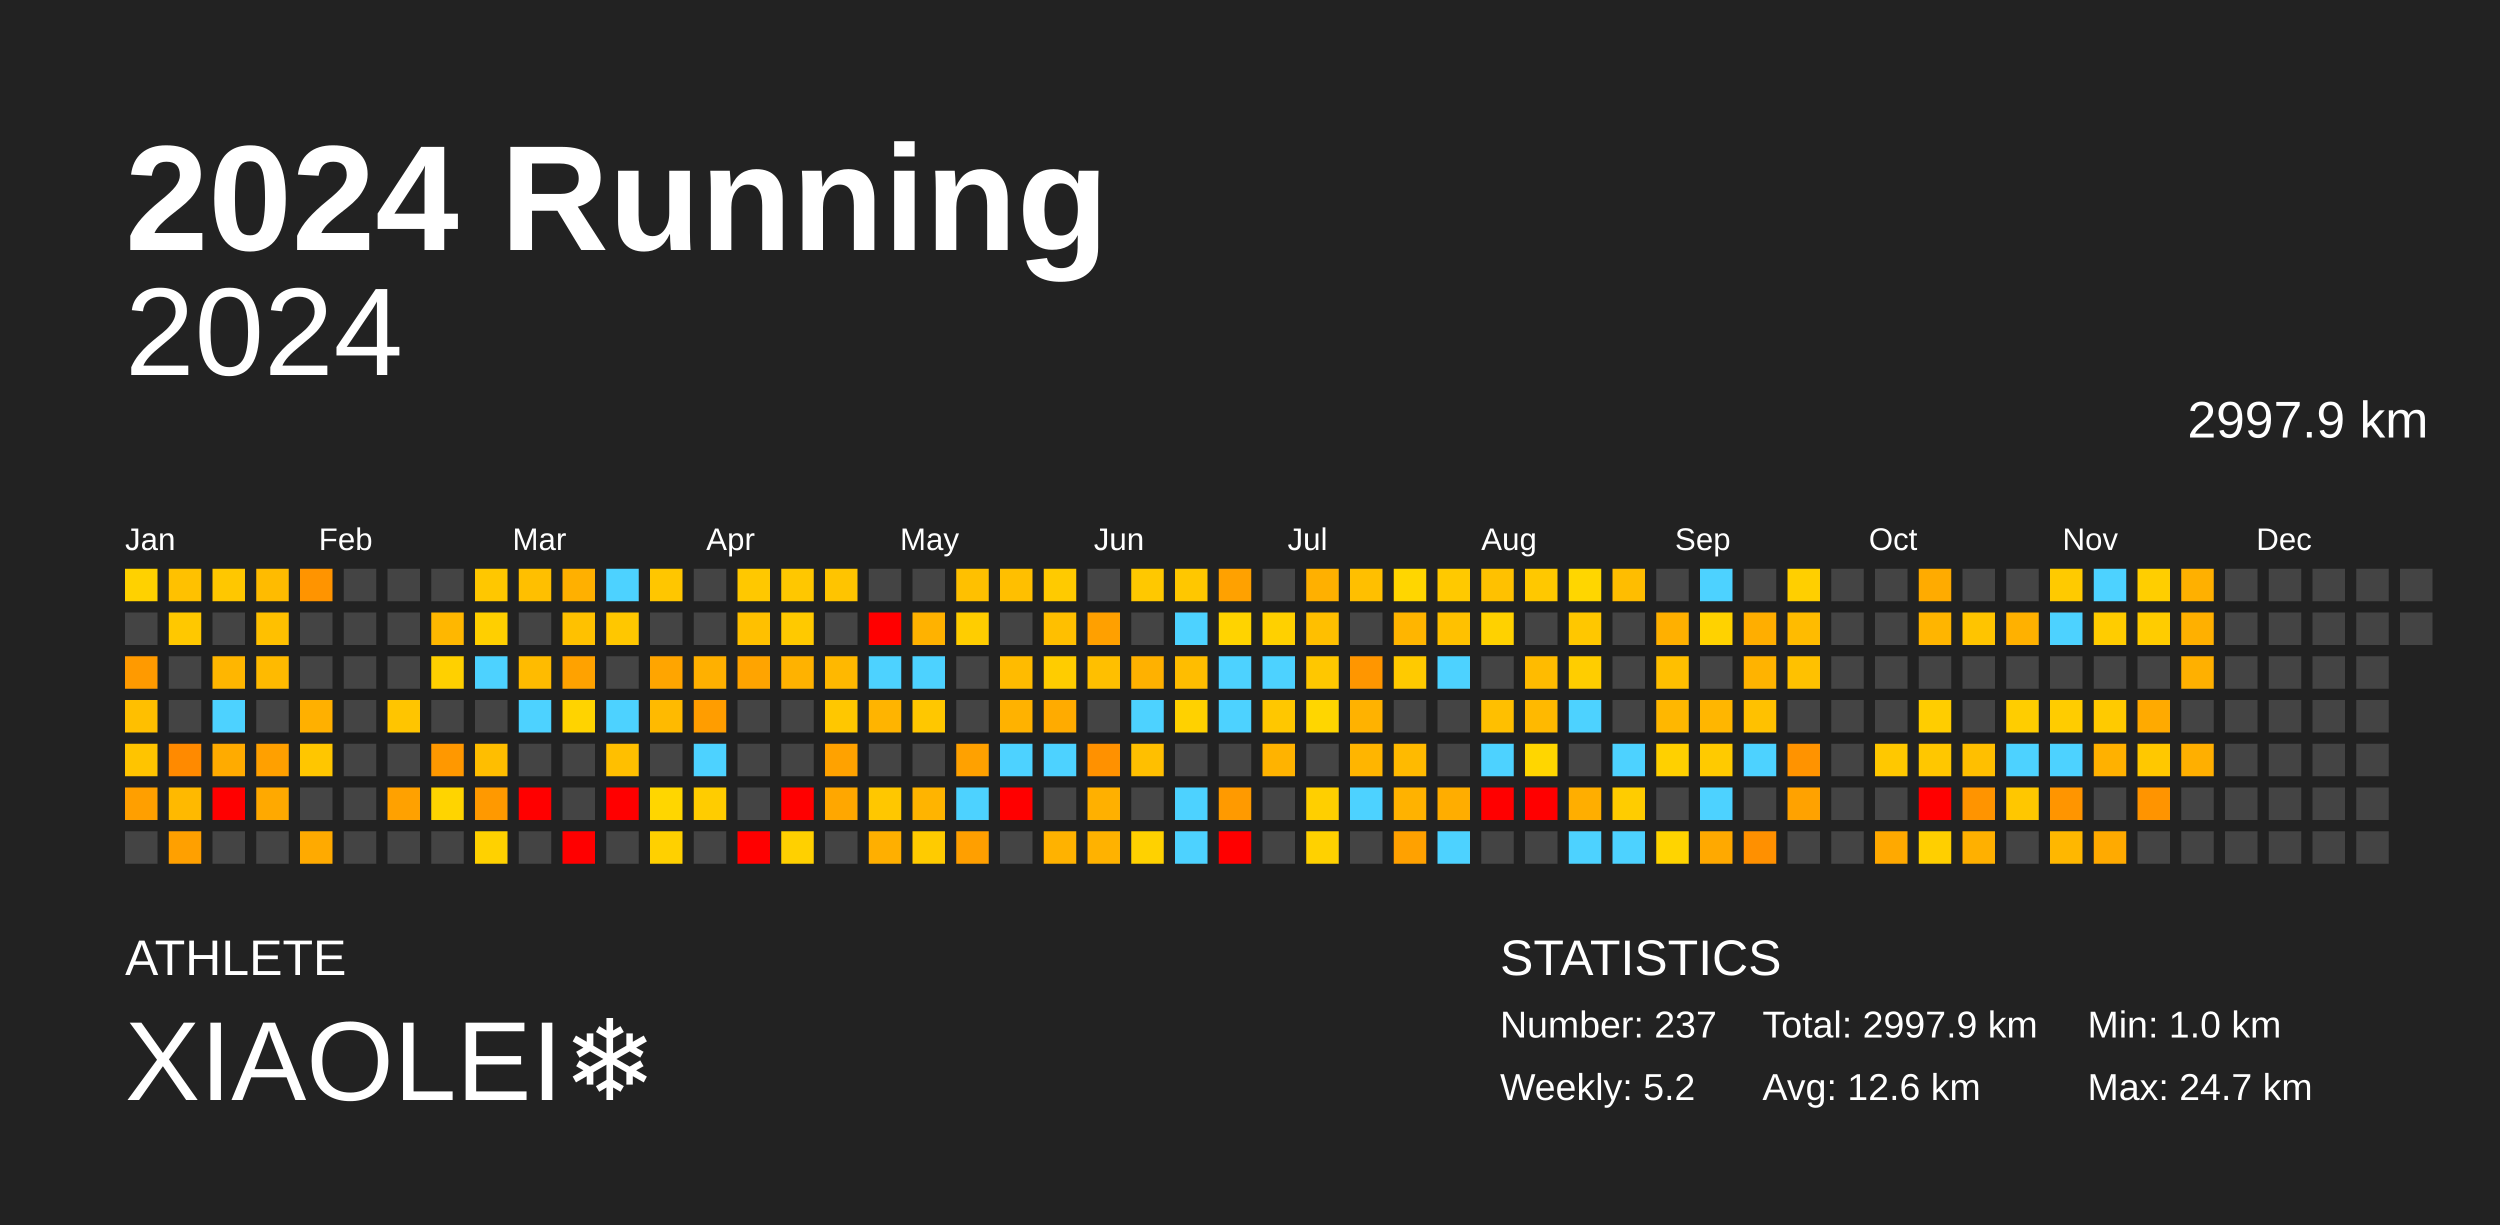
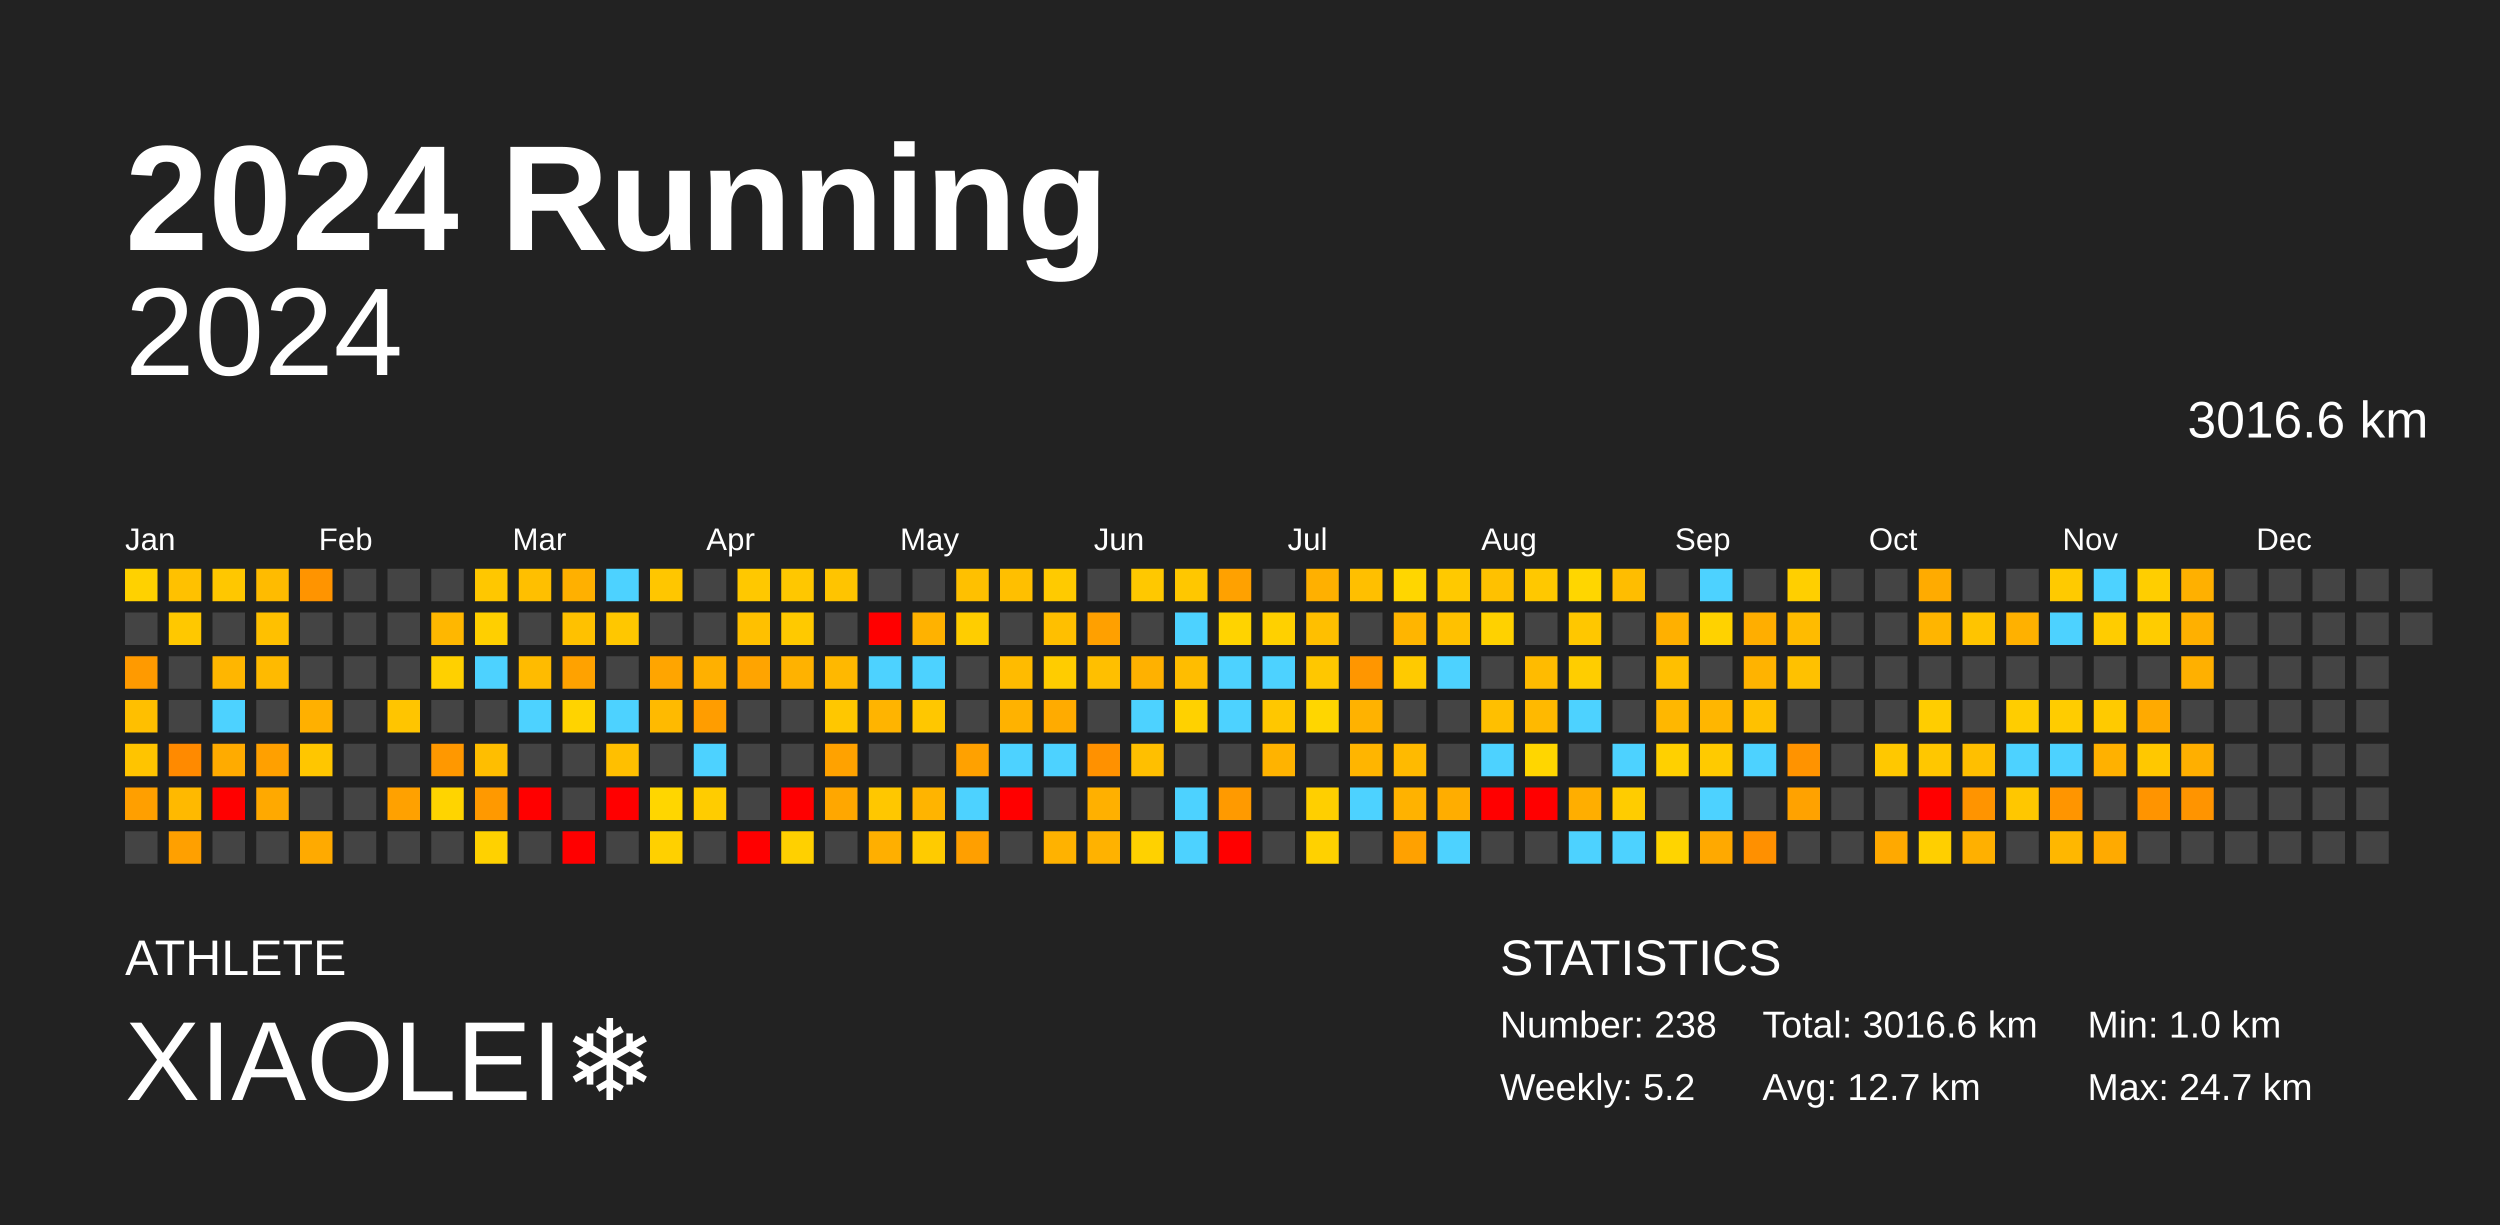
<svg xmlns="http://www.w3.org/2000/svg" baseProfile="full" height="98mm" version="1.1" viewBox="0,0,200,98" width="200mm">
  <defs />
  <rect fill="#222222" height="98" width="200" x="0" y="0" />
  <text fill="#FFFFFF" style="font-size:12px; font-family:Arial; font-weight:bold;" x="10" y="20">2024 Running</text>
  <text fill="#FFFFFF" style="font-size:4px; font-family:Arial" x="10" y="78">ATHLETE</text>
  <text fill="#FFFFFF" style="font-size:9px; font-family:Arial" x="10" y="88">XIAOLEI❄️</text>
  <text fill="#FFFFFF" style="font-size:4px; font-family:Arial" x="120" y="78">STATISTICS</text>
-   <text fill="#FFFFFF" style="font-size:3px; font-family:Arial" x="120" y="83">Number: 237</text>
+   <text fill="#FFFFFF" style="font-size:3px; font-family:Arial" x="120" y="83">Number: 238</text>
  <text fill="#FFFFFF" style="font-size:3px; font-family:Arial" x="120" y="88">Weekly: 5.2</text>
-   <text fill="#FFFFFF" style="font-size:3px; font-family:Arial" x="141" y="83">Total: 2997.9 km</text>
-   <text fill="#FFFFFF" style="font-size:3px; font-family:Arial" x="141" y="88">Avg: 12.6 km</text>
+   <text fill="#FFFFFF" style="font-size:3px; font-family:Arial" x="141" y="83">Total: 3016.6 km</text>
+   <text fill="#FFFFFF" style="font-size:3px; font-family:Arial" x="141" y="88">Avg: 12.7 km</text>
  <text fill="#FFFFFF" style="font-size:3px; font-family:Arial" x="167" y="83">Min: 1.0 km</text>
  <text fill="#FFFFFF" style="font-size:3px; font-family:Arial" x="167" y="88">Max: 24.7 km</text>
  <text alignment-baseline="hanging" fill="#FFFFFF" style="font-size:10.0px; font-family:Arial;" x="10" y="30">2024</text>
-   <text alignment-baseline="hanging" fill="#FFFFFF" style="font-size:4.125px; font-family:Arial;" x="175" y="35">2997.9 km</text>
+   <text alignment-baseline="hanging" fill="#FFFFFF" style="font-size:4.125px; font-family:Arial;" x="175" y="35">3016.6 km</text>
  <text fill="#FFFFFF" style="font-size:2.5px; font-family:Arial" x="10.0" y="44">Jan</text>
  <text fill="#FFFFFF" style="font-size:2.5px; font-family:Arial" x="25.5" y="44">Feb</text>
  <text fill="#FFFFFF" style="font-size:2.5px; font-family:Arial" x="41.0" y="44">Mar</text>
  <text fill="#FFFFFF" style="font-size:2.5px; font-family:Arial" x="56.5" y="44">Apr</text>
  <text fill="#FFFFFF" style="font-size:2.5px; font-family:Arial" x="72.0" y="44">May</text>
  <text fill="#FFFFFF" style="font-size:2.5px; font-family:Arial" x="87.5" y="44">Jun</text>
  <text fill="#FFFFFF" style="font-size:2.5px; font-family:Arial" x="103.0" y="44">Jul</text>
  <text fill="#FFFFFF" style="font-size:2.5px; font-family:Arial" x="118.5" y="44">Aug</text>
  <text fill="#FFFFFF" style="font-size:2.5px; font-family:Arial" x="134.0" y="44">Sep</text>
  <text fill="#FFFFFF" style="font-size:2.5px; font-family:Arial" x="149.5" y="44">Oct</text>
  <text fill="#FFFFFF" style="font-size:2.5px; font-family:Arial" x="165.0" y="44">Nov</text>
  <text fill="#FFFFFF" style="font-size:2.5px; font-family:Arial" x="180.5" y="44">Dec</text>
  <rect fill="#ffd100" height="2.6" width="2.6" x="10.0" y="45.5" />
  <rect fill="#444444" height="2.6" width="2.6" x="10.0" y="49.0" />
  <rect fill="#ff9a00" height="2.6" width="2.6" x="10.0" y="52.5" />
  <rect fill="#ffbf00" height="2.6" width="2.6" x="10.0" y="56.0" />
  <rect fill="#ffc400" height="2.6" width="2.6" x="10.0" y="59.5" />
  <rect fill="#ff9f00" height="2.6" width="2.6" x="10.0" y="63.0" />
  <rect fill="#444444" height="2.6" width="2.6" x="10.0" y="66.5" />
  <rect fill="#ffc100" height="2.6" width="2.6" x="13.5" y="45.5" />
  <rect fill="#ffc800" height="2.6" width="2.6" x="13.5" y="49.0" />
  <rect fill="#444444" height="2.6" width="2.6" x="13.5" y="52.5" />
  <rect fill="#444444" height="2.6" width="2.6" x="13.5" y="56.0" />
  <rect fill="#ff8a00" height="2.6" width="2.6" x="13.5" y="59.5" />
  <rect fill="#ffb900" height="2.6" width="2.6" x="13.5" y="63.0" />
  <rect fill="#ffa000" height="2.6" width="2.6" x="13.5" y="66.5" />
  <rect fill="#ffc700" height="2.6" width="2.6" x="17.0" y="45.5" />
  <rect fill="#444444" height="2.6" width="2.6" x="17.0" y="49.0" />
  <rect fill="#ffb600" height="2.6" width="2.6" x="17.0" y="52.5" />
  <rect fill="#4dd2ff" height="2.6" width="2.6" x="17.0" y="56.0" />
  <rect fill="#ffab00" height="2.6" width="2.6" x="17.0" y="59.5" />
  <rect fill="red" height="2.6" width="2.6" x="17.0" y="63.0" />
  <rect fill="#444444" height="2.6" width="2.6" x="17.0" y="66.5" />
  <rect fill="#ffbb00" height="2.6" width="2.6" x="20.5" y="45.5" />
  <rect fill="#ffc000" height="2.6" width="2.6" x="20.5" y="49.0" />
  <rect fill="#ffba00" height="2.6" width="2.6" x="20.5" y="52.5" />
  <rect fill="#444444" height="2.6" width="2.6" x="20.5" y="56.0" />
  <rect fill="#ffa000" height="2.6" width="2.6" x="20.5" y="59.5" />
  <rect fill="#ffa900" height="2.6" width="2.6" x="20.5" y="63.0" />
  <rect fill="#444444" height="2.6" width="2.6" x="20.5" y="66.5" />
  <rect fill="#ff9400" height="2.6" width="2.6" x="24.0" y="45.5" />
  <rect fill="#444444" height="2.6" width="2.6" x="24.0" y="49.0" />
  <rect fill="#444444" height="2.6" width="2.6" x="24.0" y="52.5" />
  <rect fill="#ffb000" height="2.6" width="2.6" x="24.0" y="56.0" />
  <rect fill="#ffc600" height="2.6" width="2.6" x="24.0" y="59.5" />
  <rect fill="#444444" height="2.6" width="2.6" x="24.0" y="63.0" />
  <rect fill="#ffaa00" height="2.6" width="2.6" x="24.0" y="66.5" />
  <rect fill="#444444" height="2.6" width="2.6" x="27.5" y="45.5" />
  <rect fill="#444444" height="2.6" width="2.6" x="27.5" y="49.0" />
  <rect fill="#444444" height="2.6" width="2.6" x="27.5" y="52.5" />
  <rect fill="#444444" height="2.6" width="2.6" x="27.5" y="56.0" />
  <rect fill="#444444" height="2.6" width="2.6" x="27.5" y="59.5" />
  <rect fill="#444444" height="2.6" width="2.6" x="27.5" y="63.0" />
  <rect fill="#444444" height="2.6" width="2.6" x="27.5" y="66.5" />
  <rect fill="#444444" height="2.6" width="2.6" x="31.0" y="45.5" />
  <rect fill="#444444" height="2.6" width="2.6" x="31.0" y="49.0" />
  <rect fill="#444444" height="2.6" width="2.6" x="31.0" y="52.5" />
  <rect fill="#ffc500" height="2.6" width="2.6" x="31.0" y="56.0" />
  <rect fill="#444444" height="2.6" width="2.6" x="31.0" y="59.5" />
  <rect fill="#ffa100" height="2.6" width="2.6" x="31.0" y="63.0" />
  <rect fill="#444444" height="2.6" width="2.6" x="31.0" y="66.5" />
  <rect fill="#444444" height="2.6" width="2.6" x="34.5" y="45.5" />
  <rect fill="#ffb700" height="2.6" width="2.6" x="34.5" y="49.0" />
  <rect fill="#ffd000" height="2.6" width="2.6" x="34.5" y="52.5" />
  <rect fill="#444444" height="2.6" width="2.6" x="34.5" y="56.0" />
  <rect fill="#ff9800" height="2.6" width="2.6" x="34.5" y="59.5" />
  <rect fill="#ffd400" height="2.6" width="2.6" x="34.5" y="63.0" />
  <rect fill="#444444" height="2.6" width="2.6" x="34.5" y="66.5" />
  <rect fill="#ffc700" height="2.6" width="2.6" x="38.0" y="45.5" />
  <rect fill="#ffcf00" height="2.6" width="2.6" x="38.0" y="49.0" />
  <rect fill="#4dd2ff" height="2.6" width="2.6" x="38.0" y="52.5" />
  <rect fill="#444444" height="2.6" width="2.6" x="38.0" y="56.0" />
  <rect fill="#ffbe00" height="2.6" width="2.6" x="38.0" y="59.5" />
  <rect fill="#ff9900" height="2.6" width="2.6" x="38.0" y="63.0" />
  <rect fill="#ffd100" height="2.6" width="2.6" x="38.0" y="66.5" />
  <rect fill="#ffbf00" height="2.6" width="2.6" x="41.5" y="45.5" />
  <rect fill="#444444" height="2.6" width="2.6" x="41.5" y="49.0" />
  <rect fill="#ffbb00" height="2.6" width="2.6" x="41.5" y="52.5" />
  <rect fill="#4dd2ff" height="2.6" width="2.6" x="41.5" y="56.0" />
  <rect fill="#444444" height="2.6" width="2.6" x="41.5" y="59.5" />
  <rect fill="red" height="2.6" width="2.6" x="41.5" y="63.0" />
  <rect fill="#444444" height="2.6" width="2.6" x="41.5" y="66.5" />
  <rect fill="#ffb000" height="2.6" width="2.6" x="45.0" y="45.5" />
  <rect fill="#ffc100" height="2.6" width="2.6" x="45.0" y="49.0" />
  <rect fill="#ffa200" height="2.6" width="2.6" x="45.0" y="52.5" />
  <rect fill="#ffd300" height="2.6" width="2.6" x="45.0" y="56.0" />
  <rect fill="#444444" height="2.6" width="2.6" x="45.0" y="59.5" />
  <rect fill="#444444" height="2.6" width="2.6" x="45.0" y="63.0" />
  <rect fill="red" height="2.6" width="2.6" x="45.0" y="66.5" />
  <rect fill="#4dd2ff" height="2.6" width="2.6" x="48.5" y="45.5" />
  <rect fill="#ffc700" height="2.6" width="2.6" x="48.5" y="49.0" />
  <rect fill="#444444" height="2.6" width="2.6" x="48.5" y="52.5" />
  <rect fill="#4dd2ff" height="2.6" width="2.6" x="48.5" y="56.0" />
  <rect fill="#ffbf00" height="2.6" width="2.6" x="48.5" y="59.5" />
  <rect fill="red" height="2.6" width="2.6" x="48.5" y="63.0" />
  <rect fill="#444444" height="2.6" width="2.6" x="48.5" y="66.5" />
  <rect fill="#ffc600" height="2.6" width="2.6" x="52.0" y="45.5" />
  <rect fill="#444444" height="2.6" width="2.6" x="52.0" y="49.0" />
  <rect fill="#ffa500" height="2.6" width="2.6" x="52.0" y="52.5" />
  <rect fill="#ffba00" height="2.6" width="2.6" x="52.0" y="56.0" />
  <rect fill="#444444" height="2.6" width="2.6" x="52.0" y="59.5" />
  <rect fill="#ffd600" height="2.6" width="2.6" x="52.0" y="63.0" />
  <rect fill="#ffd000" height="2.6" width="2.6" x="52.0" y="66.5" />
  <rect fill="#444444" height="2.6" width="2.6" x="55.5" y="45.5" />
  <rect fill="#444444" height="2.6" width="2.6" x="55.5" y="49.0" />
  <rect fill="#ffb000" height="2.6" width="2.6" x="55.5" y="52.5" />
  <rect fill="#ff9d00" height="2.6" width="2.6" x="55.5" y="56.0" />
  <rect fill="#4dd2ff" height="2.6" width="2.6" x="55.5" y="59.5" />
  <rect fill="#ffcc00" height="2.6" width="2.6" x="55.5" y="63.0" />
  <rect fill="#444444" height="2.6" width="2.6" x="55.5" y="66.5" />
  <rect fill="#ffc800" height="2.6" width="2.6" x="59.0" y="45.5" />
  <rect fill="#ffc000" height="2.6" width="2.6" x="59.0" y="49.0" />
  <rect fill="#ffa400" height="2.6" width="2.6" x="59.0" y="52.5" />
  <rect fill="#444444" height="2.6" width="2.6" x="59.0" y="56.0" />
  <rect fill="#444444" height="2.6" width="2.6" x="59.0" y="59.5" />
  <rect fill="#444444" height="2.6" width="2.6" x="59.0" y="63.0" />
  <rect fill="red" height="2.6" width="2.6" x="59.0" y="66.5" />
  <rect fill="#ffc700" height="2.6" width="2.6" x="62.5" y="45.5" />
  <rect fill="#ffc900" height="2.6" width="2.6" x="62.5" y="49.0" />
  <rect fill="#ffb200" height="2.6" width="2.6" x="62.5" y="52.5" />
  <rect fill="#444444" height="2.6" width="2.6" x="62.5" y="56.0" />
  <rect fill="#444444" height="2.6" width="2.6" x="62.5" y="59.5" />
  <rect fill="red" height="2.6" width="2.6" x="62.5" y="63.0" />
  <rect fill="#ffd000" height="2.6" width="2.6" x="62.5" y="66.5" />
  <rect fill="#ffc400" height="2.6" width="2.6" x="66.0" y="45.5" />
  <rect fill="#444444" height="2.6" width="2.6" x="66.0" y="49.0" />
  <rect fill="#ffb800" height="2.6" width="2.6" x="66.0" y="52.5" />
  <rect fill="#ffc700" height="2.6" width="2.6" x="66.0" y="56.0" />
  <rect fill="#ffa200" height="2.6" width="2.6" x="66.0" y="59.5" />
  <rect fill="#ffa700" height="2.6" width="2.6" x="66.0" y="63.0" />
  <rect fill="#444444" height="2.6" width="2.6" x="66.0" y="66.5" />
  <rect fill="#444444" height="2.6" width="2.6" x="69.5" y="45.5" />
  <rect fill="red" height="2.6" width="2.6" x="69.5" y="49.0" />
  <rect fill="#4dd2ff" height="2.6" width="2.6" x="69.5" y="52.5" />
  <rect fill="#ffb400" height="2.6" width="2.6" x="69.5" y="56.0" />
  <rect fill="#444444" height="2.6" width="2.6" x="69.5" y="59.5" />
  <rect fill="#ffc700" height="2.6" width="2.6" x="69.5" y="63.0" />
  <rect fill="#ffaf00" height="2.6" width="2.6" x="69.5" y="66.5" />
  <rect fill="#444444" height="2.6" width="2.6" x="73.0" y="45.5" />
  <rect fill="#ffb200" height="2.6" width="2.6" x="73.0" y="49.0" />
  <rect fill="#4dd2ff" height="2.6" width="2.6" x="73.0" y="52.5" />
  <rect fill="#ffc700" height="2.6" width="2.6" x="73.0" y="56.0" />
  <rect fill="#444444" height="2.6" width="2.6" x="73.0" y="59.5" />
  <rect fill="#ffb400" height="2.6" width="2.6" x="73.0" y="63.0" />
  <rect fill="#ffcb00" height="2.6" width="2.6" x="73.0" y="66.5" />
  <rect fill="#ffc000" height="2.6" width="2.6" x="76.5" y="45.5" />
  <rect fill="#ffcd00" height="2.6" width="2.6" x="76.5" y="49.0" />
  <rect fill="#444444" height="2.6" width="2.6" x="76.5" y="52.5" />
  <rect fill="#444444" height="2.6" width="2.6" x="76.5" y="56.0" />
  <rect fill="#ffa100" height="2.6" width="2.6" x="76.5" y="59.5" />
  <rect fill="#4dd2ff" height="2.6" width="2.6" x="76.5" y="63.0" />
  <rect fill="#ff9f00" height="2.6" width="2.6" x="76.5" y="66.5" />
  <rect fill="#ffbf00" height="2.6" width="2.6" x="80.0" y="45.5" />
  <rect fill="#444444" height="2.6" width="2.6" x="80.0" y="49.0" />
  <rect fill="#ffbb00" height="2.6" width="2.6" x="80.0" y="52.5" />
  <rect fill="#ffb200" height="2.6" width="2.6" x="80.0" y="56.0" />
  <rect fill="#4dd2ff" height="2.6" width="2.6" x="80.0" y="59.5" />
  <rect fill="red" height="2.6" width="2.6" x="80.0" y="63.0" />
  <rect fill="#444444" height="2.6" width="2.6" x="80.0" y="66.5" />
  <rect fill="#ffca00" height="2.6" width="2.6" x="83.5" y="45.5" />
  <rect fill="#ffbf00" height="2.6" width="2.6" x="83.5" y="49.0" />
  <rect fill="#ffcc00" height="2.6" width="2.6" x="83.5" y="52.5" />
  <rect fill="#ffab00" height="2.6" width="2.6" x="83.5" y="56.0" />
  <rect fill="#4dd2ff" height="2.6" width="2.6" x="83.5" y="59.5" />
  <rect fill="#444444" height="2.6" width="2.6" x="83.5" y="63.0" />
  <rect fill="#ffb200" height="2.6" width="2.6" x="83.5" y="66.5" />
  <rect fill="#444444" height="2.6" width="2.6" x="87.0" y="45.5" />
  <rect fill="#ffa000" height="2.6" width="2.6" x="87.0" y="49.0" />
  <rect fill="#ffbf00" height="2.6" width="2.6" x="87.0" y="52.5" />
  <rect fill="#444444" height="2.6" width="2.6" x="87.0" y="56.0" />
  <rect fill="#ff9100" height="2.6" width="2.6" x="87.0" y="59.5" />
  <rect fill="#ffb000" height="2.6" width="2.6" x="87.0" y="63.0" />
  <rect fill="#ffb200" height="2.6" width="2.6" x="87.0" y="66.5" />
  <rect fill="#ffc800" height="2.6" width="2.6" x="90.5" y="45.5" />
  <rect fill="#444444" height="2.6" width="2.6" x="90.5" y="49.0" />
  <rect fill="#ffb100" height="2.6" width="2.6" x="90.5" y="52.5" />
  <rect fill="#4dd2ff" height="2.6" width="2.6" x="90.5" y="56.0" />
  <rect fill="#ffbf00" height="2.6" width="2.6" x="90.5" y="59.5" />
  <rect fill="#444444" height="2.6" width="2.6" x="90.5" y="63.0" />
  <rect fill="#ffd100" height="2.6" width="2.6" x="90.5" y="66.5" />
  <rect fill="#ffc700" height="2.6" width="2.6" x="94.0" y="45.5" />
  <rect fill="#4dd2ff" height="2.6" width="2.6" x="94.0" y="49.0" />
  <rect fill="#ffbd00" height="2.6" width="2.6" x="94.0" y="52.5" />
  <rect fill="#ffd100" height="2.6" width="2.6" x="94.0" y="56.0" />
  <rect fill="#444444" height="2.6" width="2.6" x="94.0" y="59.5" />
  <rect fill="#4dd2ff" height="2.6" width="2.6" x="94.0" y="63.0" />
  <rect fill="#4dd2ff" height="2.6" width="2.6" x="94.0" y="66.5" />
  <rect fill="#ffa100" height="2.6" width="2.6" x="97.5" y="45.5" />
  <rect fill="#ffd300" height="2.6" width="2.6" x="97.5" y="49.0" />
  <rect fill="#4dd2ff" height="2.6" width="2.6" x="97.5" y="52.5" />
  <rect fill="#4dd2ff" height="2.6" width="2.6" x="97.5" y="56.0" />
  <rect fill="#444444" height="2.6" width="2.6" x="97.5" y="59.5" />
  <rect fill="#ff9a00" height="2.6" width="2.6" x="97.5" y="63.0" />
  <rect fill="red" height="2.6" width="2.6" x="97.5" y="66.5" />
  <rect fill="#444444" height="2.6" width="2.6" x="101.0" y="45.5" />
  <rect fill="#ffd000" height="2.6" width="2.6" x="101.0" y="49.0" />
  <rect fill="#4dd2ff" height="2.6" width="2.6" x="101.0" y="52.5" />
  <rect fill="#ffc700" height="2.6" width="2.6" x="101.0" y="56.0" />
  <rect fill="#ffb300" height="2.6" width="2.6" x="101.0" y="59.5" />
  <rect fill="#444444" height="2.6" width="2.6" x="101.0" y="63.0" />
  <rect fill="#444444" height="2.6" width="2.6" x="101.0" y="66.5" />
  <rect fill="#ffb000" height="2.6" width="2.6" x="104.5" y="45.5" />
  <rect fill="#ffbf00" height="2.6" width="2.6" x="104.5" y="49.0" />
  <rect fill="#ffc700" height="2.6" width="2.6" x="104.5" y="52.5" />
  <rect fill="#ffd600" height="2.6" width="2.6" x="104.5" y="56.0" />
  <rect fill="#444444" height="2.6" width="2.6" x="104.5" y="59.5" />
  <rect fill="#ffcf00" height="2.6" width="2.6" x="104.5" y="63.0" />
  <rect fill="#ffd100" height="2.6" width="2.6" x="104.5" y="66.5" />
  <rect fill="#ffbf00" height="2.6" width="2.6" x="108.0" y="45.5" />
  <rect fill="#444444" height="2.6" width="2.6" x="108.0" y="49.0" />
  <rect fill="#ff9600" height="2.6" width="2.6" x="108.0" y="52.5" />
  <rect fill="#ffb200" height="2.6" width="2.6" x="108.0" y="56.0" />
  <rect fill="#ffb500" height="2.6" width="2.6" x="108.0" y="59.5" />
  <rect fill="#4dd2ff" height="2.6" width="2.6" x="108.0" y="63.0" />
  <rect fill="#444444" height="2.6" width="2.6" x="108.0" y="66.5" />
  <rect fill="#ffd600" height="2.6" width="2.6" x="111.5" y="45.5" />
  <rect fill="#ffb500" height="2.6" width="2.6" x="111.5" y="49.0" />
  <rect fill="#ffca00" height="2.6" width="2.6" x="111.5" y="52.5" />
  <rect fill="#444444" height="2.6" width="2.6" x="111.5" y="56.0" />
  <rect fill="#ffba00" height="2.6" width="2.6" x="111.5" y="59.5" />
  <rect fill="#ffb200" height="2.6" width="2.6" x="111.5" y="63.0" />
  <rect fill="#ffa100" height="2.6" width="2.6" x="111.5" y="66.5" />
  <rect fill="#ffc900" height="2.6" width="2.6" x="115.0" y="45.5" />
  <rect fill="#ffc100" height="2.6" width="2.6" x="115.0" y="49.0" />
  <rect fill="#4dd2ff" height="2.6" width="2.6" x="115.0" y="52.5" />
  <rect fill="#444444" height="2.6" width="2.6" x="115.0" y="56.0" />
  <rect fill="#444444" height="2.6" width="2.6" x="115.0" y="59.5" />
  <rect fill="#ffad00" height="2.6" width="2.6" x="115.0" y="63.0" />
  <rect fill="#4dd2ff" height="2.6" width="2.6" x="115.0" y="66.5" />
  <rect fill="#ffc100" height="2.6" width="2.6" x="118.5" y="45.5" />
  <rect fill="#ffd100" height="2.6" width="2.6" x="118.5" y="49.0" />
  <rect fill="#444444" height="2.6" width="2.6" x="118.5" y="52.5" />
  <rect fill="#ffbf00" height="2.6" width="2.6" x="118.5" y="56.0" />
  <rect fill="#4dd2ff" height="2.6" width="2.6" x="118.5" y="59.5" />
  <rect fill="red" height="2.6" width="2.6" x="118.5" y="63.0" />
  <rect fill="#444444" height="2.6" width="2.6" x="118.5" y="66.5" />
  <rect fill="#ffc800" height="2.6" width="2.6" x="122.0" y="45.5" />
  <rect fill="#444444" height="2.6" width="2.6" x="122.0" y="49.0" />
  <rect fill="#ffbb00" height="2.6" width="2.6" x="122.0" y="52.5" />
  <rect fill="#ffb900" height="2.6" width="2.6" x="122.0" y="56.0" />
  <rect fill="#ffd600" height="2.6" width="2.6" x="122.0" y="59.5" />
  <rect fill="red" height="2.6" width="2.6" x="122.0" y="63.0" />
  <rect fill="#444444" height="2.6" width="2.6" x="122.0" y="66.5" />
  <rect fill="#ffd600" height="2.6" width="2.6" x="125.5" y="45.5" />
  <rect fill="#ffc700" height="2.6" width="2.6" x="125.5" y="49.0" />
  <rect fill="#ffcd00" height="2.6" width="2.6" x="125.5" y="52.5" />
  <rect fill="#4dd2ff" height="2.6" width="2.6" x="125.5" y="56.0" />
  <rect fill="#444444" height="2.6" width="2.6" x="125.5" y="59.5" />
  <rect fill="#ffae00" height="2.6" width="2.6" x="125.5" y="63.0" />
  <rect fill="#4dd2ff" height="2.6" width="2.6" x="125.5" y="66.5" />
  <rect fill="#ffbd00" height="2.6" width="2.6" x="129.0" y="45.5" />
  <rect fill="#444444" height="2.6" width="2.6" x="129.0" y="49.0" />
  <rect fill="#444444" height="2.6" width="2.6" x="129.0" y="52.5" />
  <rect fill="#444444" height="2.6" width="2.6" x="129.0" y="56.0" />
  <rect fill="#4dd2ff" height="2.6" width="2.6" x="129.0" y="59.5" />
  <rect fill="#ffcc00" height="2.6" width="2.6" x="129.0" y="63.0" />
  <rect fill="#4dd2ff" height="2.6" width="2.6" x="129.0" y="66.5" />
  <rect fill="#444444" height="2.6" width="2.6" x="132.5" y="45.5" />
  <rect fill="#ffb000" height="2.6" width="2.6" x="132.5" y="49.0" />
  <rect fill="#ffbf00" height="2.6" width="2.6" x="132.5" y="52.5" />
  <rect fill="#ffb700" height="2.6" width="2.6" x="132.5" y="56.0" />
  <rect fill="#ffd000" height="2.6" width="2.6" x="132.5" y="59.5" />
  <rect fill="#444444" height="2.6" width="2.6" x="132.5" y="63.0" />
  <rect fill="#ffd400" height="2.6" width="2.6" x="132.5" y="66.5" />
  <rect fill="#4dd2ff" height="2.6" width="2.6" x="136.0" y="45.5" />
  <rect fill="#ffd200" height="2.6" width="2.6" x="136.0" y="49.0" />
  <rect fill="#444444" height="2.6" width="2.6" x="136.0" y="52.5" />
  <rect fill="#ffb600" height="2.6" width="2.6" x="136.0" y="56.0" />
  <rect fill="#ffca00" height="2.6" width="2.6" x="136.0" y="59.5" />
  <rect fill="#4dd2ff" height="2.6" width="2.6" x="136.0" y="63.0" />
  <rect fill="#ffa900" height="2.6" width="2.6" x="136.0" y="66.5" />
  <rect fill="#444444" height="2.6" width="2.6" x="139.5" y="45.5" />
  <rect fill="#ffae00" height="2.6" width="2.6" x="139.5" y="49.0" />
  <rect fill="#ffb300" height="2.6" width="2.6" x="139.5" y="52.5" />
  <rect fill="#ffc100" height="2.6" width="2.6" x="139.5" y="56.0" />
  <rect fill="#4dd2ff" height="2.6" width="2.6" x="139.5" y="59.5" />
  <rect fill="#444444" height="2.6" width="2.6" x="139.5" y="63.0" />
  <rect fill="#ff9000" height="2.6" width="2.6" x="139.5" y="66.5" />
  <rect fill="#ffcf00" height="2.6" width="2.6" x="143.0" y="45.5" />
  <rect fill="#ffbb00" height="2.6" width="2.6" x="143.0" y="49.0" />
  <rect fill="#ffc100" height="2.6" width="2.6" x="143.0" y="52.5" />
  <rect fill="#444444" height="2.6" width="2.6" x="143.0" y="56.0" />
  <rect fill="#ff9300" height="2.6" width="2.6" x="143.0" y="59.5" />
  <rect fill="#ffa200" height="2.6" width="2.6" x="143.0" y="63.0" />
  <rect fill="#444444" height="2.6" width="2.6" x="143.0" y="66.5" />
  <rect fill="#444444" height="2.6" width="2.6" x="146.5" y="45.5" />
  <rect fill="#444444" height="2.6" width="2.6" x="146.5" y="49.0" />
  <rect fill="#444444" height="2.6" width="2.6" x="146.5" y="52.5" />
  <rect fill="#444444" height="2.6" width="2.6" x="146.5" y="56.0" />
  <rect fill="#444444" height="2.6" width="2.6" x="146.5" y="59.5" />
  <rect fill="#444444" height="2.6" width="2.6" x="146.5" y="63.0" />
  <rect fill="#444444" height="2.6" width="2.6" x="146.5" y="66.5" />
  <rect fill="#444444" height="2.6" width="2.6" x="150.0" y="45.5" />
  <rect fill="#444444" height="2.6" width="2.6" x="150.0" y="49.0" />
  <rect fill="#444444" height="2.6" width="2.6" x="150.0" y="52.5" />
  <rect fill="#444444" height="2.6" width="2.6" x="150.0" y="56.0" />
  <rect fill="#ffc800" height="2.6" width="2.6" x="150.0" y="59.5" />
  <rect fill="#444444" height="2.6" width="2.6" x="150.0" y="63.0" />
  <rect fill="#ffa900" height="2.6" width="2.6" x="150.0" y="66.5" />
  <rect fill="#ffab00" height="2.6" width="2.6" x="153.5" y="45.5" />
  <rect fill="#ffb500" height="2.6" width="2.6" x="153.5" y="49.0" />
  <rect fill="#444444" height="2.6" width="2.6" x="153.5" y="52.5" />
  <rect fill="#ffcd00" height="2.6" width="2.6" x="153.5" y="56.0" />
  <rect fill="#ffc700" height="2.6" width="2.6" x="153.5" y="59.5" />
  <rect fill="red" height="2.6" width="2.6" x="153.5" y="63.0" />
  <rect fill="#ffcf00" height="2.6" width="2.6" x="153.5" y="66.5" />
  <rect fill="#444444" height="2.6" width="2.6" x="157.0" y="45.5" />
  <rect fill="#ffc400" height="2.6" width="2.6" x="157.0" y="49.0" />
  <rect fill="#444444" height="2.6" width="2.6" x="157.0" y="52.5" />
  <rect fill="#444444" height="2.6" width="2.6" x="157.0" y="56.0" />
  <rect fill="#ffbf00" height="2.6" width="2.6" x="157.0" y="59.5" />
  <rect fill="#ff9400" height="2.6" width="2.6" x="157.0" y="63.0" />
  <rect fill="#ffb000" height="2.6" width="2.6" x="157.0" y="66.5" />
  <rect fill="#444444" height="2.6" width="2.6" x="160.5" y="45.5" />
  <rect fill="#ffb100" height="2.6" width="2.6" x="160.5" y="49.0" />
  <rect fill="#444444" height="2.6" width="2.6" x="160.5" y="52.5" />
  <rect fill="#ffcd00" height="2.6" width="2.6" x="160.5" y="56.0" />
  <rect fill="#4dd2ff" height="2.6" width="2.6" x="160.5" y="59.5" />
  <rect fill="#ffc700" height="2.6" width="2.6" x="160.5" y="63.0" />
  <rect fill="#444444" height="2.6" width="2.6" x="160.5" y="66.5" />
  <rect fill="#ffca00" height="2.6" width="2.6" x="164.0" y="45.5" />
  <rect fill="#4dd2ff" height="2.6" width="2.6" x="164.0" y="49.0" />
  <rect fill="#444444" height="2.6" width="2.6" x="164.0" y="52.5" />
  <rect fill="#ffcc00" height="2.6" width="2.6" x="164.0" y="56.0" />
  <rect fill="#4dd2ff" height="2.6" width="2.6" x="164.0" y="59.5" />
  <rect fill="#ff9500" height="2.6" width="2.6" x="164.0" y="63.0" />
  <rect fill="#ffb700" height="2.6" width="2.6" x="164.0" y="66.5" />
  <rect fill="#4dd2ff" height="2.6" width="2.6" x="167.5" y="45.5" />
  <rect fill="#ffcc00" height="2.6" width="2.6" x="167.5" y="49.0" />
  <rect fill="#444444" height="2.6" width="2.6" x="167.5" y="52.5" />
  <rect fill="#ffca00" height="2.6" width="2.6" x="167.5" y="56.0" />
  <rect fill="#ffb100" height="2.6" width="2.6" x="167.5" y="59.5" />
  <rect fill="#444444" height="2.6" width="2.6" x="167.5" y="63.0" />
  <rect fill="#ffaa00" height="2.6" width="2.6" x="167.5" y="66.5" />
  <rect fill="#ffce00" height="2.6" width="2.6" x="171.0" y="45.5" />
  <rect fill="#ffcc00" height="2.6" width="2.6" x="171.0" y="49.0" />
  <rect fill="#444444" height="2.6" width="2.6" x="171.0" y="52.5" />
  <rect fill="#ffaa00" height="2.6" width="2.6" x="171.0" y="56.0" />
  <rect fill="#ffc800" height="2.6" width="2.6" x="171.0" y="59.5" />
  <rect fill="#ff9400" height="2.6" width="2.6" x="171.0" y="63.0" />
  <rect fill="#444444" height="2.6" width="2.6" x="171.0" y="66.5" />
  <rect fill="#ffb000" height="2.6" width="2.6" x="174.5" y="45.5" />
  <rect fill="#ffb000" height="2.6" width="2.6" x="174.5" y="49.0" />
  <rect fill="#ffb000" height="2.6" width="2.6" x="174.5" y="52.5" />
  <rect fill="#444444" height="2.6" width="2.6" x="174.5" y="56.0" />
  <rect fill="#ffaf00" height="2.6" width="2.6" x="174.5" y="59.5" />
-   <rect fill="#444444" height="2.6" width="2.6" x="174.5" y="63.0" />
+   <rect fill="#ff9400" height="2.6" width="2.6" x="174.5" y="63.0" />
  <rect fill="#444444" height="2.6" width="2.6" x="174.5" y="66.5" />
  <rect fill="#444444" height="2.6" width="2.6" x="178.0" y="45.5" />
  <rect fill="#444444" height="2.6" width="2.6" x="178.0" y="49.0" />
  <rect fill="#444444" height="2.6" width="2.6" x="178.0" y="52.5" />
  <rect fill="#444444" height="2.6" width="2.6" x="178.0" y="56.0" />
  <rect fill="#444444" height="2.6" width="2.6" x="178.0" y="59.5" />
  <rect fill="#444444" height="2.6" width="2.6" x="178.0" y="63.0" />
  <rect fill="#444444" height="2.6" width="2.6" x="178.0" y="66.5" />
  <rect fill="#444444" height="2.6" width="2.6" x="181.5" y="45.5" />
  <rect fill="#444444" height="2.6" width="2.6" x="181.5" y="49.0" />
  <rect fill="#444444" height="2.6" width="2.6" x="181.5" y="52.5" />
  <rect fill="#444444" height="2.6" width="2.6" x="181.5" y="56.0" />
  <rect fill="#444444" height="2.6" width="2.6" x="181.5" y="59.5" />
  <rect fill="#444444" height="2.6" width="2.6" x="181.5" y="63.0" />
  <rect fill="#444444" height="2.6" width="2.6" x="181.5" y="66.5" />
  <rect fill="#444444" height="2.6" width="2.6" x="185.0" y="45.5" />
  <rect fill="#444444" height="2.6" width="2.6" x="185.0" y="49.0" />
  <rect fill="#444444" height="2.6" width="2.6" x="185.0" y="52.5" />
  <rect fill="#444444" height="2.6" width="2.6" x="185.0" y="56.0" />
  <rect fill="#444444" height="2.6" width="2.6" x="185.0" y="59.5" />
  <rect fill="#444444" height="2.6" width="2.6" x="185.0" y="63.0" />
  <rect fill="#444444" height="2.6" width="2.6" x="185.0" y="66.5" />
  <rect fill="#444444" height="2.6" width="2.6" x="188.5" y="45.5" />
  <rect fill="#444444" height="2.6" width="2.6" x="188.5" y="49.0" />
  <rect fill="#444444" height="2.6" width="2.6" x="188.5" y="52.5" />
  <rect fill="#444444" height="2.6" width="2.6" x="188.5" y="56.0" />
  <rect fill="#444444" height="2.6" width="2.6" x="188.5" y="59.5" />
  <rect fill="#444444" height="2.6" width="2.6" x="188.5" y="63.0" />
  <rect fill="#444444" height="2.6" width="2.6" x="188.5" y="66.5" />
  <rect fill="#444444" height="2.6" width="2.6" x="192.0" y="45.5" />
  <rect fill="#444444" height="2.6" width="2.6" x="192.0" y="49.0" />
</svg>
